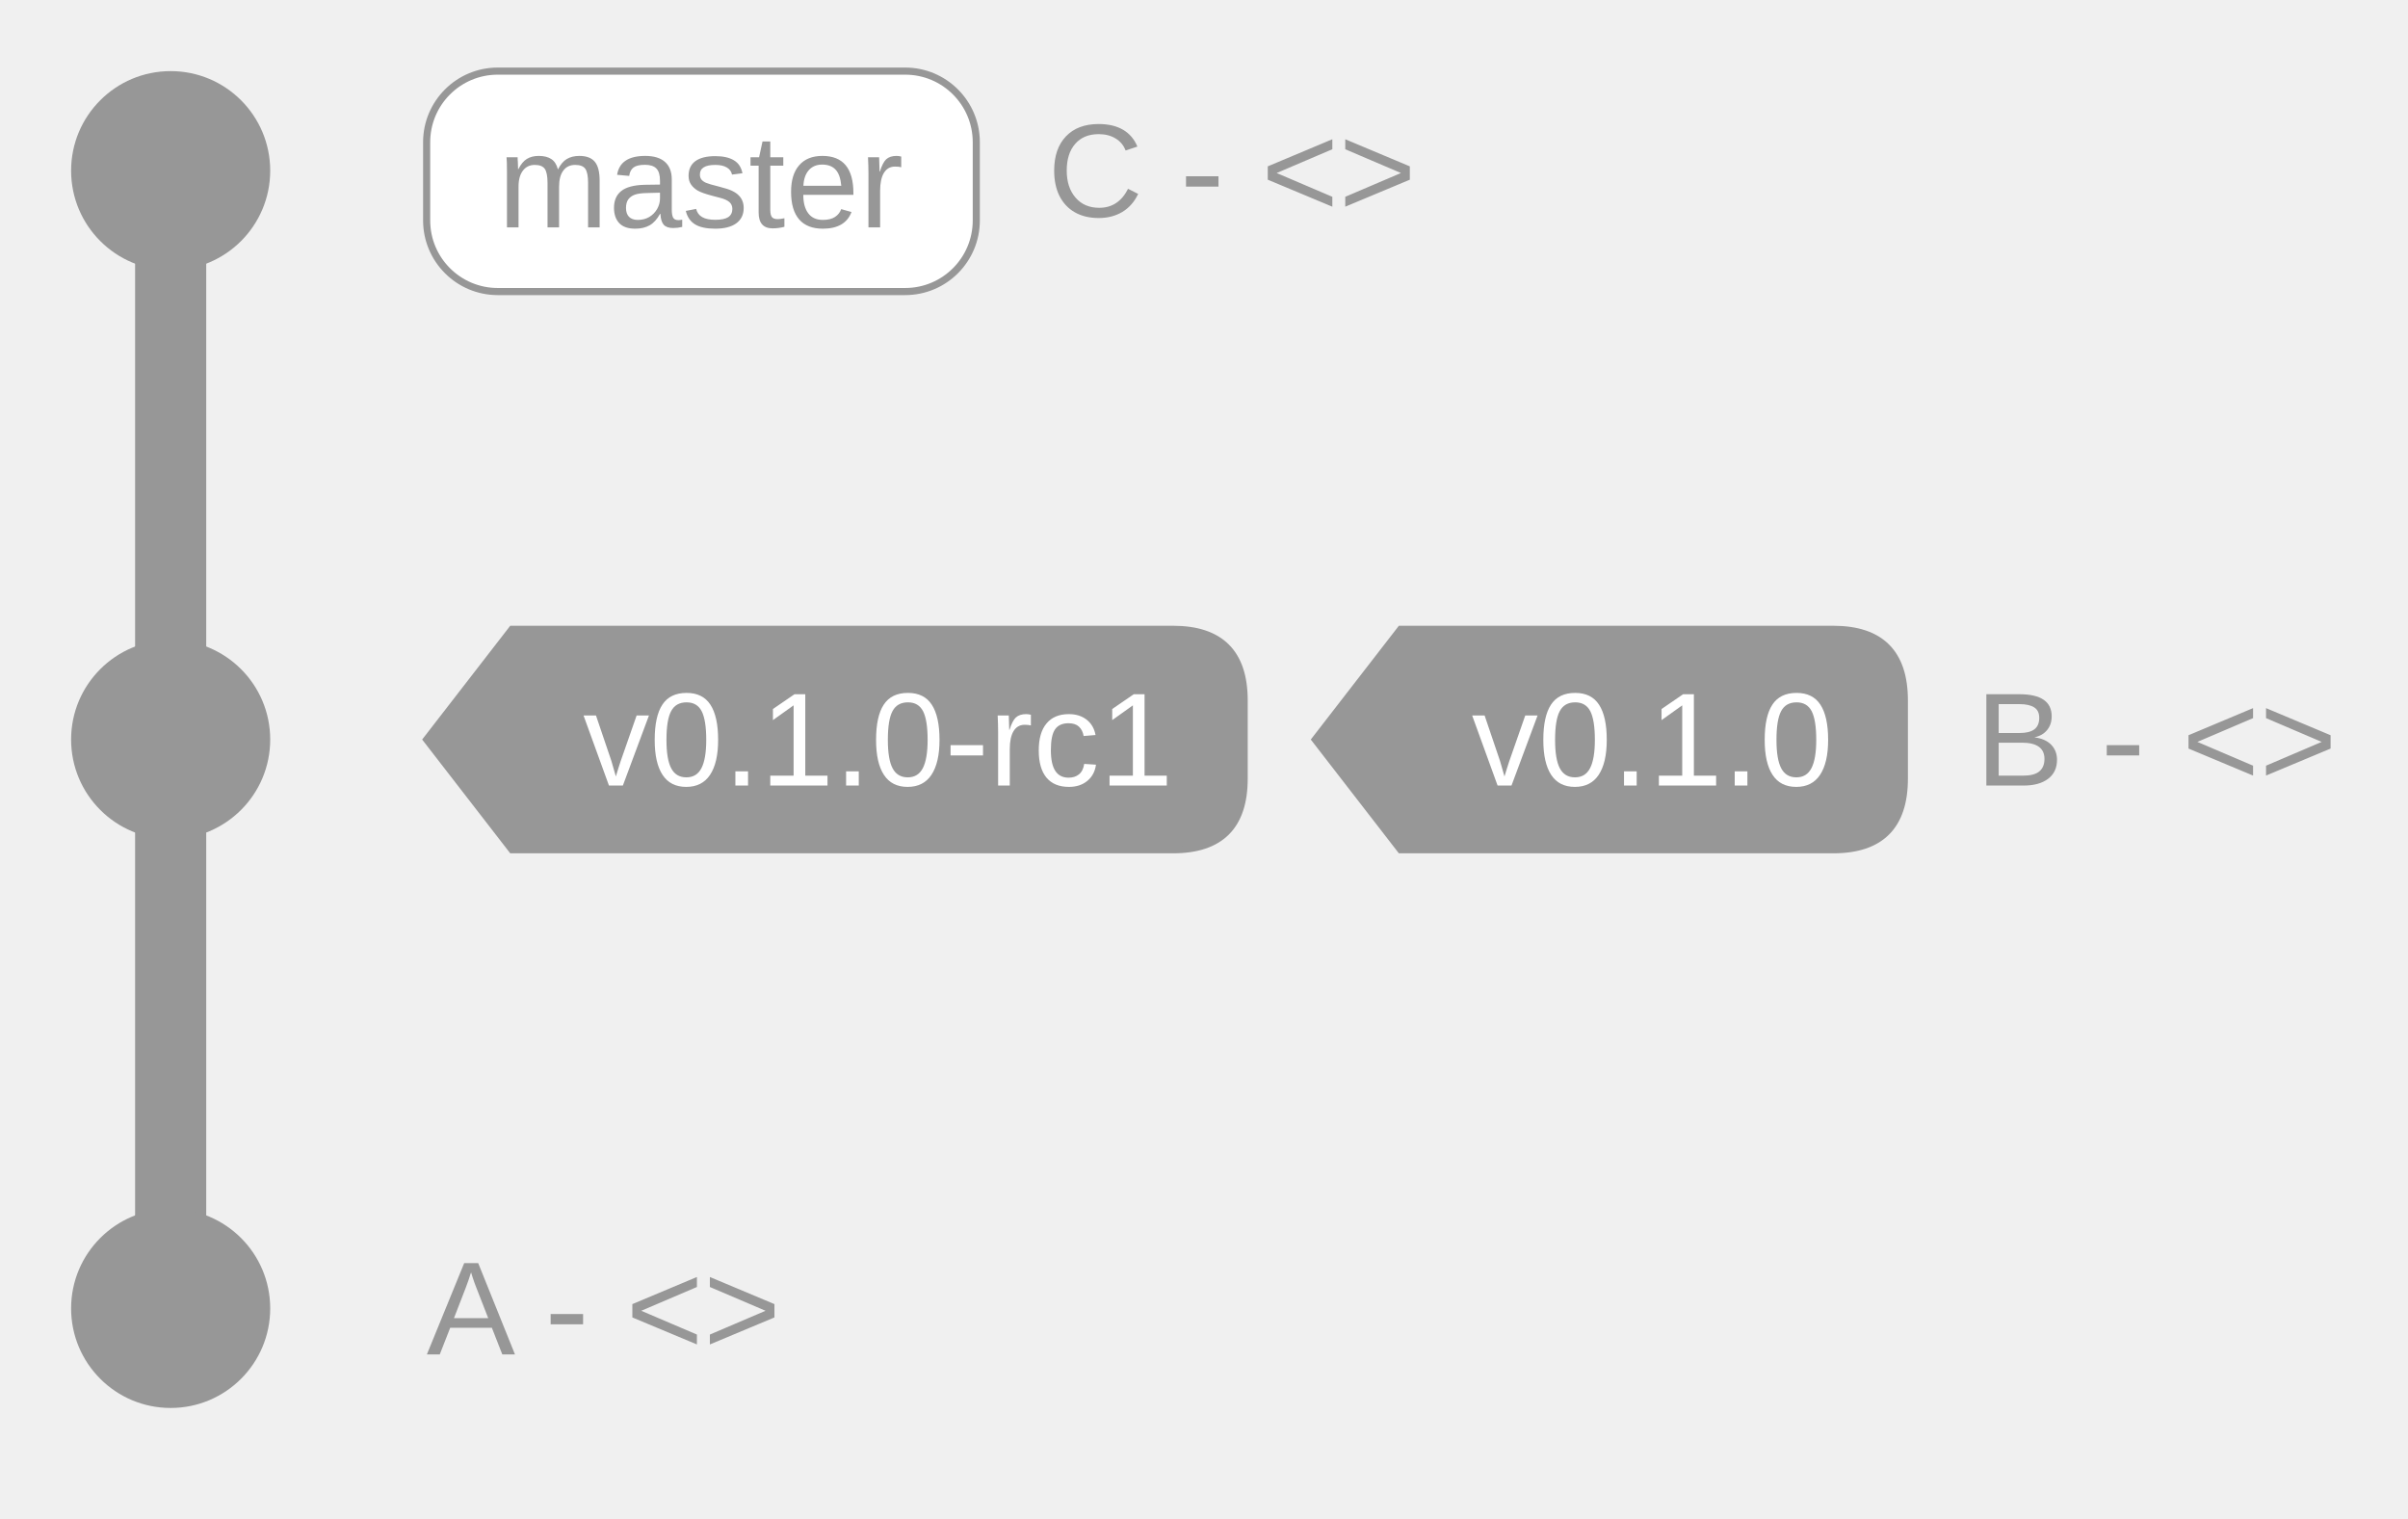
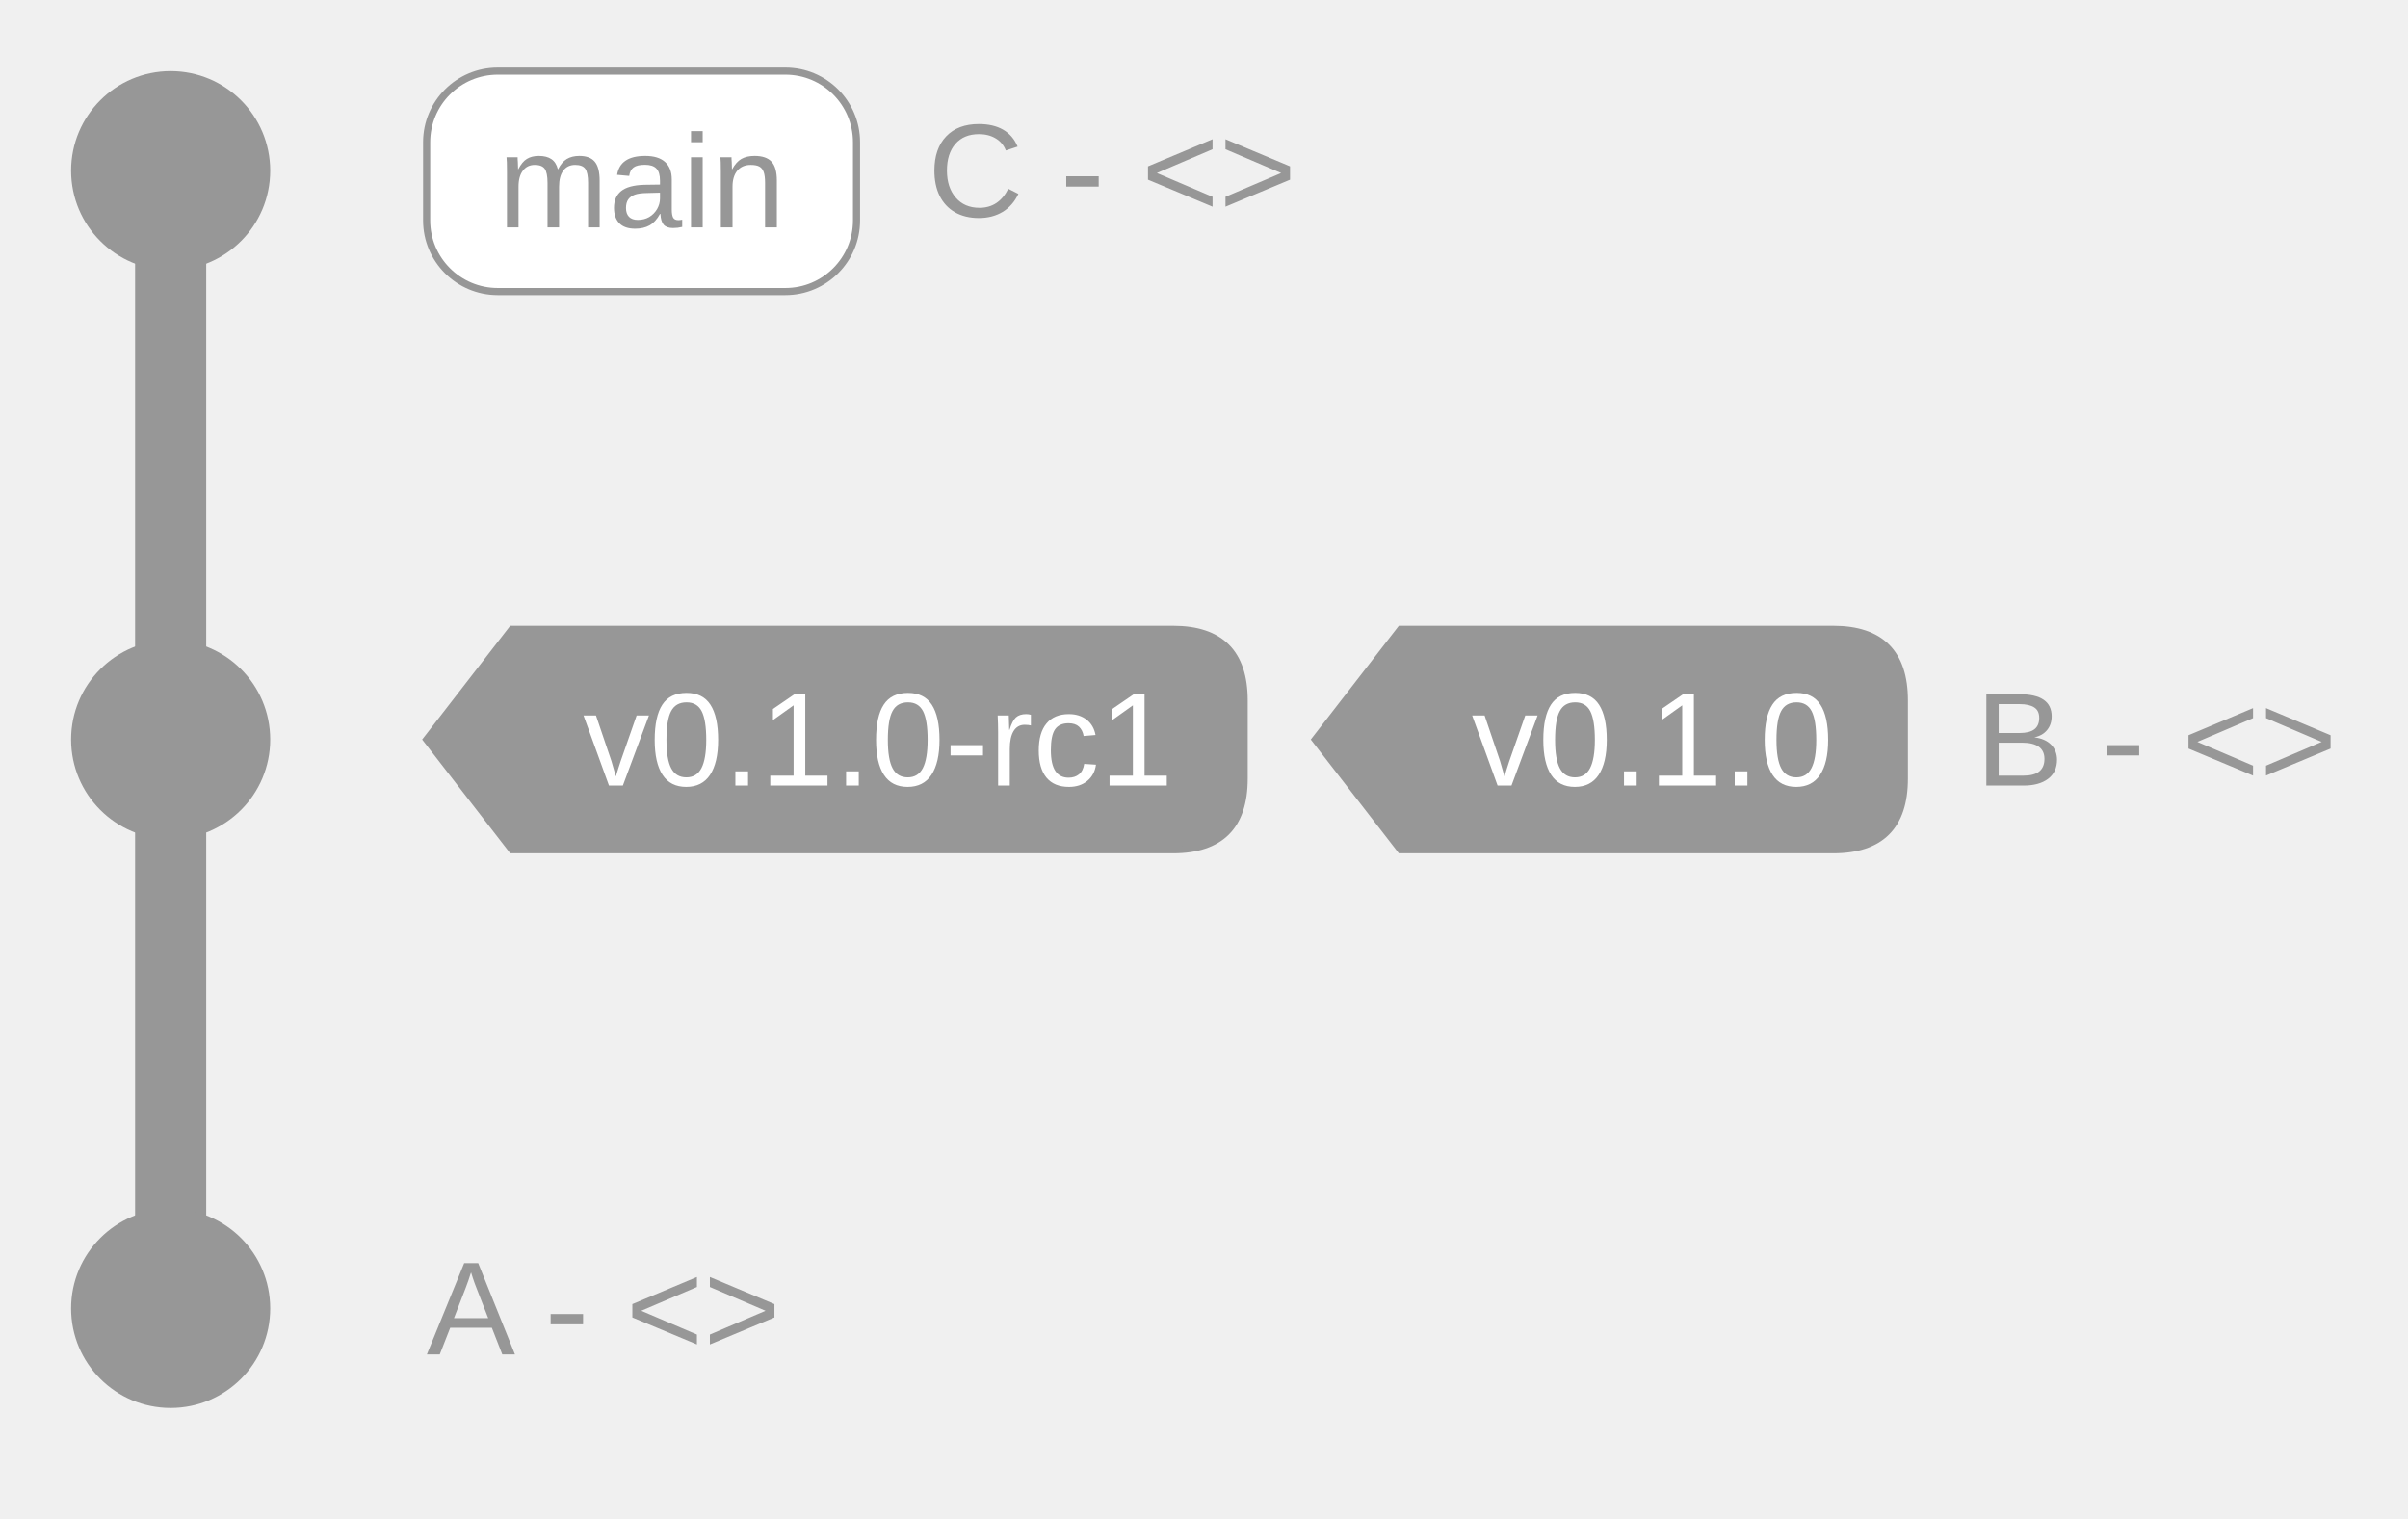
<svg xmlns="http://www.w3.org/2000/svg" xmlns:xlink="http://www.w3.org/1999/xlink" width="338.641" height="213.5">
  <path d="M24 184v-80-80" fill="transparent" stroke="#979797" stroke-width="10" />
  <g transform="translate(10 170)">
    <defs>
      <clipPath id="b">
        <use href="#a" xlink:href="#a" />
      </clipPath>
      <circle cx="14" cy="14" r="14" id="a" fill="#979797" />
    </defs>
    <use href="#a" xlink:href="#a" clip-path="url(#b)" stroke-width="0" />
  </g>
  <text alignment-baseline="central" dominant-baseline="central" fill="#979797" style="font:14pt Arial" transform="translate(60 184)">
        A - &lt;&gt;
    </text>
  <g transform="translate(10 90)">
    <defs>
      <clipPath id="d">
        <use href="#c" xlink:href="#c" />
      </clipPath>
      <circle cx="14" cy="14" r="14" id="c" fill="#979797" />
    </defs>
    <use href="#c" xlink:href="#c" clip-path="url(#d)" stroke-width="0" />
  </g>
  <text alignment-baseline="central" dominant-baseline="central" fill="#979797" style="font:14pt Arial" transform="translate(277.813 104)">
        B - &lt;&gt;
    </text>
  <g data-offset="12">
    <path d="M60 104l12 15.5h92.969q10 0 10-10v-11q0-10-10-10H72h0z" fill="#979797" stroke="#979797" />
    <text alignment-baseline="central" dominant-baseline="central" fill="#fff" style="font:14pt Arial" x="22" transform="translate(60 104)">
            v0.1.0-rc1
        </text>
  </g>
  <g data-offset="12">
    <path d="M184.969 104l12 15.5h60.844q10 0 10-10v-11q0-10-10-10h-60.844 0z" fill="#979797" stroke="#979797" />
    <text alignment-baseline="central" dominant-baseline="central" fill="#fff" style="font:14pt Arial" x="22" transform="translate(184.969 104)">
            v0.1.0
        </text>
  </g>
  <g>
    <g transform="translate(10 10)">
      <defs>
        <clipPath id="f">
          <use href="#e" xlink:href="#e" />
        </clipPath>
        <circle cx="14" cy="14" r="14" id="e" fill="#979797" />
      </defs>
      <use href="#e" xlink:href="#e" clip-path="url(#f)" stroke-width="0" />
    </g>
-     <text alignment-baseline="central" dominant-baseline="central" fill="#979797" style="font:14pt Arial" transform="translate(147.297 24)">
+     <text alignment-baseline="central" dominant-baseline="central" fill="#979797" style="font:14pt Arial" transform="translate(130.453 24)">
            C - &lt;&gt;
        </text>
    <g transform="translate(60 10)">
-       <rect width="77.297" height="31" rx="10" fill="#fff" stroke="#979797" />
+       <rect width="60.453" height="31" rx="10" fill="#fff" stroke="#979797" />
      <text alignment-baseline="central" dominant-baseline="central" fill="#979797" style="font:14pt Arial" x="10" y="15.5">
-                 master
+                 main
            </text>
    </g>
  </g>
</svg>
